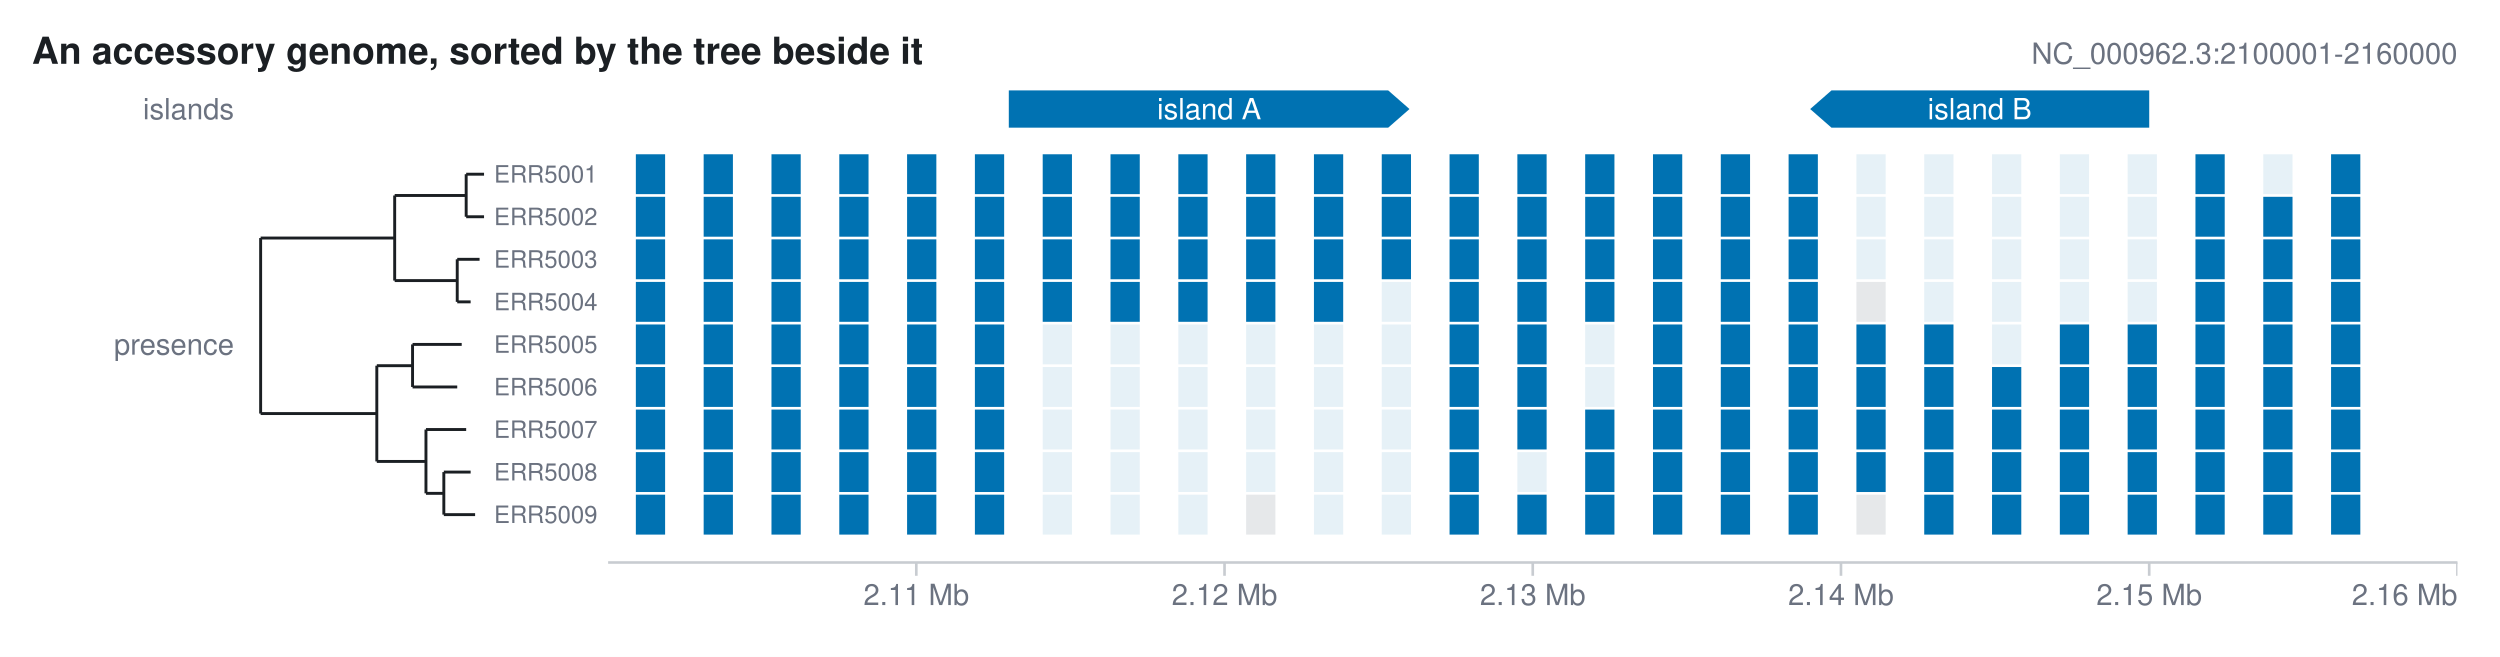
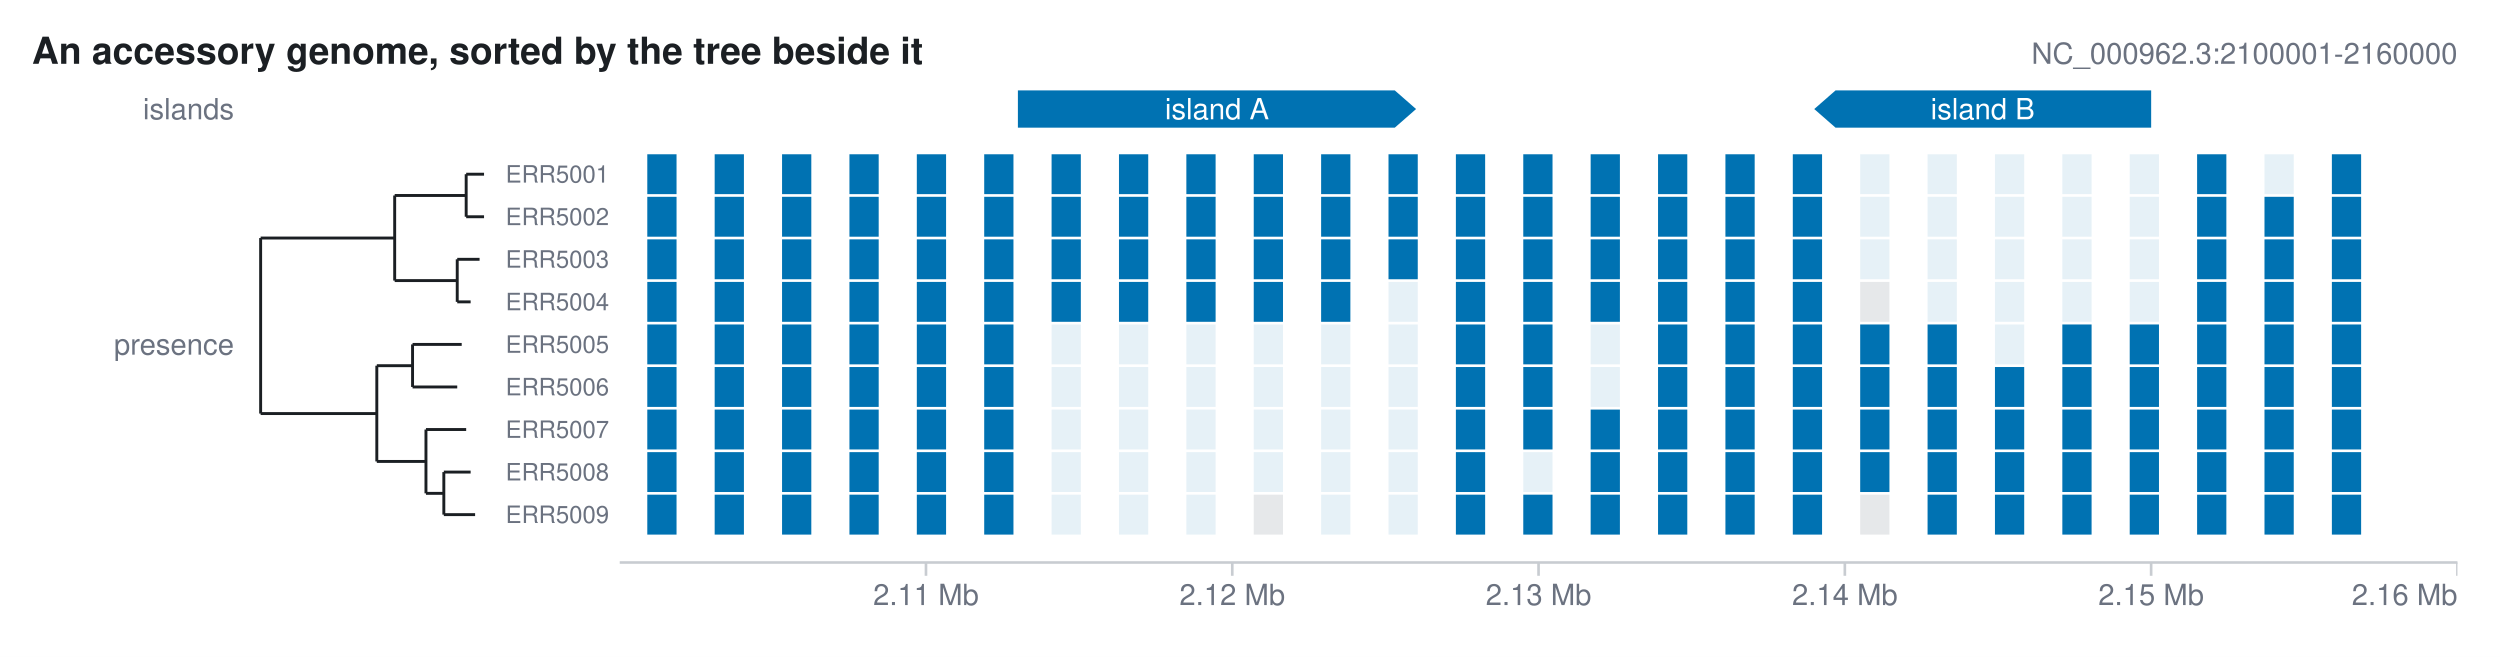
<svg xmlns="http://www.w3.org/2000/svg" width="940" height="247" viewBox="0 0 940 247" font-family="Helvetica, Arial, sans-serif">
  <defs>
    <clipPath id="karyon-clip-0">
      <rect x="96" y="34" width="828" height="14" />
    </clipPath>
    <clipPath id="karyon-clip-1">
      <rect x="96" y="58" width="828" height="143" />
    </clipPath>
    <clipPath id="karyon-clip-2">
      <rect x="96" y="211" width="828" height="26" />
    </clipPath>
  </defs>
  <rect x="0" y="0" width="940" height="247" fill="#ffffff" />
  <text x="12" y="24" fill="#1b1f23" font-size="14" text-anchor="start" font-weight="bold">An accessory genome, sorted by the tree beside it</text>
  <text x="924" y="24" fill="#6b7280" font-size="11" text-anchor="end">NC_000962.3:2100001-2160000</text>
  <text x="88" y="44.85" fill="#6b7280" font-size="11" text-anchor="end">islands</text>
  <g clip-path="url(#karyon-clip-0)">
-     <polygon points="379.309,34 521.968,34 529.968,41 521.968,48 379.309,48" fill="#0072b2" />
-     <text x="454.639" y="44.85" fill="#ffffff" font-size="11" text-anchor="middle">island A</text>
-     <polygon points="808.108,34 688.628,34 680.628,41 688.628,48 808.108,48" fill="#0072b2" />
-     <text x="744.368" y="44.85" fill="#ffffff" font-size="11" text-anchor="middle">island B</text>
+     <polygon points="382.728,34 524.442,34 532.442,41 524.442,48 382.728,48" fill="#0072b2" />
+     <text x="457.585" y="44.85" fill="#ffffff" font-size="11" text-anchor="middle">island A</text>
+     <polygon points="808.836,34 690.155,34 682.155,41 690.155,48 808.836,48" fill="#0072b2" />
+     <text x="745.496" y="44.85" fill="#ffffff" font-size="11" text-anchor="middle">island B</text>
  </g>
  <text x="88" y="133.35" fill="#6b7280" font-size="11" text-anchor="end">presence</text>
  <g clip-path="url(#karyon-clip-1)">
    <line x1="98" y1="89.5" x2="148.4" y2="89.5" stroke="#1b1f23" stroke-width="1.1" />
    <line x1="148.4" y1="73.5" x2="175.28" y2="73.5" stroke="#1b1f23" stroke-width="1.1" />
    <line x1="175.28" y1="65.5" x2="182" y2="65.5" stroke="#1b1f23" stroke-width="1.1" />
    <line x1="175.28" y1="81.5" x2="182" y2="81.5" stroke="#1b1f23" stroke-width="1.1" />
    <line x1="148.4" y1="105.5" x2="171.92" y2="105.5" stroke="#1b1f23" stroke-width="1.1" />
    <line x1="171.92" y1="97.5" x2="180.32" y2="97.5" stroke="#1b1f23" stroke-width="1.1" />
    <line x1="171.92" y1="113.5" x2="176.96" y2="113.5" stroke="#1b1f23" stroke-width="1.1" />
    <line x1="98" y1="155.5" x2="141.68" y2="155.5" stroke="#1b1f23" stroke-width="1.1" />
    <line x1="141.68" y1="137.5" x2="155.12" y2="137.5" stroke="#1b1f23" stroke-width="1.1" />
    <line x1="155.12" y1="129.5" x2="173.6" y2="129.5" stroke="#1b1f23" stroke-width="1.1" />
    <line x1="155.12" y1="145.5" x2="171.92" y2="145.5" stroke="#1b1f23" stroke-width="1.1" />
    <line x1="141.68" y1="173.5" x2="160.16" y2="173.5" stroke="#1b1f23" stroke-width="1.1" />
    <line x1="160.16" y1="161.5" x2="175.28" y2="161.5" stroke="#1b1f23" stroke-width="1.1" />
    <line x1="160.16" y1="185.5" x2="166.88" y2="185.5" stroke="#1b1f23" stroke-width="1.1" />
    <line x1="166.88" y1="177.5" x2="176.96" y2="177.5" stroke="#1b1f23" stroke-width="1.1" />
    <line x1="166.88" y1="193.5" x2="178.64" y2="193.5" stroke="#1b1f23" stroke-width="1.1" />
    <line x1="98" y1="89.5" x2="98" y2="155.5" stroke="#1b1f23" stroke-width="1.1" />
    <line x1="148.4" y1="73.5" x2="148.4" y2="105.5" stroke="#1b1f23" stroke-width="1.1" />
    <line x1="175.28" y1="65.5" x2="175.28" y2="81.5" stroke="#1b1f23" stroke-width="1.1" />
    <line x1="171.92" y1="97.5" x2="171.92" y2="113.5" stroke="#1b1f23" stroke-width="1.1" />
    <line x1="141.68" y1="137.5" x2="141.68" y2="173.5" stroke="#1b1f23" stroke-width="1.1" />
    <line x1="155.12" y1="129.5" x2="155.12" y2="145.5" stroke="#1b1f23" stroke-width="1.1" />
    <line x1="160.16" y1="161.5" x2="160.16" y2="185.5" stroke="#1b1f23" stroke-width="1.1" />
    <line x1="166.88" y1="177.5" x2="166.88" y2="193.5" stroke="#1b1f23" stroke-width="1.1" />
-     <rect x="239.08" y="58" width="11" height="15" fill="#0072b2" />
-     <rect x="264.576" y="58" width="11" height="15" fill="#0072b2" />
-     <rect x="290.073" y="58" width="11" height="15" fill="#0072b2" />
-     <rect x="315.569" y="58" width="11" height="15" fill="#0072b2" />
-     <rect x="341.065" y="58" width="11" height="15" fill="#0072b2" />
-     <rect x="366.561" y="58" width="11" height="15" fill="#0072b2" />
-     <rect x="392.057" y="58" width="11" height="15" fill="#0072b2" />
-     <rect x="417.553" y="58" width="11" height="15" fill="#0072b2" />
-     <rect x="443.05" y="58" width="11" height="15" fill="#0072b2" />
-     <rect x="468.546" y="58" width="11" height="15" fill="#0072b2" />
-     <rect x="494.042" y="58" width="11" height="15" fill="#0072b2" />
-     <rect x="519.538" y="58" width="11" height="15" fill="#0072b2" />
-     <rect x="545.034" y="58" width="11" height="15" fill="#0072b2" />
-     <rect x="570.53" y="58" width="11" height="15" fill="#0072b2" />
-     <rect x="596.027" y="58" width="11" height="15" fill="#0072b2" />
-     <rect x="621.523" y="58" width="11" height="15" fill="#0072b2" />
-     <rect x="647.019" y="58" width="11" height="15" fill="#0072b2" />
-     <rect x="672.515" y="58" width="11" height="15" fill="#0072b2" />
-     <rect x="698.011" y="58" width="11" height="15" fill="#e6f1f7" />
-     <rect x="723.507" y="58" width="11" height="15" fill="#e6f1f7" />
-     <rect x="749.004" y="58" width="11" height="15" fill="#e6f1f7" />
-     <rect x="774.5" y="58" width="11" height="15" fill="#e6f1f7" />
-     <rect x="799.996" y="58" width="11" height="15" fill="#e6f1f7" />
-     <rect x="825.492" y="58" width="11" height="15" fill="#0072b2" />
-     <rect x="850.988" y="58" width="11" height="15" fill="#e6f1f7" />
-     <rect x="876.484" y="58" width="11" height="15" fill="#0072b2" />
-     <text x="224.65" y="68.65" fill="#6b7280" font-size="9" text-anchor="end">ERR5001</text>
-     <rect x="239.08" y="74" width="11" height="15" fill="#0072b2" />
-     <rect x="264.576" y="74" width="11" height="15" fill="#0072b2" />
-     <rect x="290.073" y="74" width="11" height="15" fill="#0072b2" />
-     <rect x="315.569" y="74" width="11" height="15" fill="#0072b2" />
-     <rect x="341.065" y="74" width="11" height="15" fill="#0072b2" />
-     <rect x="366.561" y="74" width="11" height="15" fill="#0072b2" />
-     <rect x="392.057" y="74" width="11" height="15" fill="#0072b2" />
-     <rect x="417.553" y="74" width="11" height="15" fill="#0072b2" />
-     <rect x="443.05" y="74" width="11" height="15" fill="#0072b2" />
-     <rect x="468.546" y="74" width="11" height="15" fill="#0072b2" />
-     <rect x="494.042" y="74" width="11" height="15" fill="#0072b2" />
-     <rect x="519.538" y="74" width="11" height="15" fill="#0072b2" />
-     <rect x="545.034" y="74" width="11" height="15" fill="#0072b2" />
-     <rect x="570.53" y="74" width="11" height="15" fill="#0072b2" />
-     <rect x="596.027" y="74" width="11" height="15" fill="#0072b2" />
-     <rect x="621.523" y="74" width="11" height="15" fill="#0072b2" />
-     <rect x="647.019" y="74" width="11" height="15" fill="#0072b2" />
-     <rect x="672.515" y="74" width="11" height="15" fill="#0072b2" />
-     <rect x="698.011" y="74" width="11" height="15" fill="#e6f1f7" />
-     <rect x="723.507" y="74" width="11" height="15" fill="#e6f1f7" />
-     <rect x="749.004" y="74" width="11" height="15" fill="#e6f1f7" />
-     <rect x="774.5" y="74" width="11" height="15" fill="#e6f1f7" />
-     <rect x="799.996" y="74" width="11" height="15" fill="#e6f1f7" />
-     <rect x="825.492" y="74" width="11" height="15" fill="#0072b2" />
-     <rect x="850.988" y="74" width="11" height="15" fill="#0072b2" />
-     <rect x="876.484" y="74" width="11" height="15" fill="#0072b2" />
-     <text x="224.65" y="84.65" fill="#6b7280" font-size="9" text-anchor="end">ERR5002</text>
-     <rect x="239.08" y="90" width="11" height="15" fill="#0072b2" />
-     <rect x="264.576" y="90" width="11" height="15" fill="#0072b2" />
-     <rect x="290.073" y="90" width="11" height="15" fill="#0072b2" />
-     <rect x="315.569" y="90" width="11" height="15" fill="#0072b2" />
-     <rect x="341.065" y="90" width="11" height="15" fill="#0072b2" />
-     <rect x="366.561" y="90" width="11" height="15" fill="#0072b2" />
-     <rect x="392.057" y="90" width="11" height="15" fill="#0072b2" />
-     <rect x="417.553" y="90" width="11" height="15" fill="#0072b2" />
-     <rect x="443.05" y="90" width="11" height="15" fill="#0072b2" />
-     <rect x="468.546" y="90" width="11" height="15" fill="#0072b2" />
-     <rect x="494.042" y="90" width="11" height="15" fill="#0072b2" />
-     <rect x="519.538" y="90" width="11" height="15" fill="#0072b2" />
-     <rect x="545.034" y="90" width="11" height="15" fill="#0072b2" />
-     <rect x="570.53" y="90" width="11" height="15" fill="#0072b2" />
-     <rect x="596.027" y="90" width="11" height="15" fill="#0072b2" />
-     <rect x="621.523" y="90" width="11" height="15" fill="#0072b2" />
-     <rect x="647.019" y="90" width="11" height="15" fill="#0072b2" />
-     <rect x="672.515" y="90" width="11" height="15" fill="#0072b2" />
-     <rect x="698.011" y="90" width="11" height="15" fill="#e6f1f7" />
-     <rect x="723.507" y="90" width="11" height="15" fill="#e6f1f7" />
-     <rect x="749.004" y="90" width="11" height="15" fill="#e6f1f7" />
-     <rect x="774.5" y="90" width="11" height="15" fill="#e6f1f7" />
-     <rect x="799.996" y="90" width="11" height="15" fill="#e6f1f7" />
-     <rect x="825.492" y="90" width="11" height="15" fill="#0072b2" />
-     <rect x="850.988" y="90" width="11" height="15" fill="#0072b2" />
-     <rect x="876.484" y="90" width="11" height="15" fill="#0072b2" />
-     <text x="224.65" y="100.65" fill="#6b7280" font-size="9" text-anchor="end">ERR5003</text>
-     <rect x="239.08" y="106" width="11" height="15" fill="#0072b2" />
-     <rect x="264.576" y="106" width="11" height="15" fill="#0072b2" />
-     <rect x="290.073" y="106" width="11" height="15" fill="#0072b2" />
-     <rect x="315.569" y="106" width="11" height="15" fill="#0072b2" />
-     <rect x="341.065" y="106" width="11" height="15" fill="#0072b2" />
-     <rect x="366.561" y="106" width="11" height="15" fill="#0072b2" />
-     <rect x="392.057" y="106" width="11" height="15" fill="#0072b2" />
-     <rect x="417.553" y="106" width="11" height="15" fill="#0072b2" />
-     <rect x="443.05" y="106" width="11" height="15" fill="#0072b2" />
-     <rect x="468.546" y="106" width="11" height="15" fill="#0072b2" />
-     <rect x="494.042" y="106" width="11" height="15" fill="#0072b2" />
-     <rect x="519.538" y="106" width="11" height="15" fill="#e6f1f7" />
-     <rect x="545.034" y="106" width="11" height="15" fill="#0072b2" />
-     <rect x="570.53" y="106" width="11" height="15" fill="#0072b2" />
-     <rect x="596.027" y="106" width="11" height="15" fill="#0072b2" />
-     <rect x="621.523" y="106" width="11" height="15" fill="#0072b2" />
-     <rect x="647.019" y="106" width="11" height="15" fill="#0072b2" />
-     <rect x="672.515" y="106" width="11" height="15" fill="#0072b2" />
-     <rect x="698.011" y="106" width="11" height="15" fill="#e6e8ea" />
-     <rect x="723.507" y="106" width="11" height="15" fill="#e6f1f7" />
-     <rect x="749.004" y="106" width="11" height="15" fill="#e6f1f7" />
-     <rect x="774.5" y="106" width="11" height="15" fill="#e6f1f7" />
-     <rect x="799.996" y="106" width="11" height="15" fill="#e6f1f7" />
-     <rect x="825.492" y="106" width="11" height="15" fill="#0072b2" />
-     <rect x="850.988" y="106" width="11" height="15" fill="#0072b2" />
-     <rect x="876.484" y="106" width="11" height="15" fill="#0072b2" />
-     <text x="224.65" y="116.65" fill="#6b7280" font-size="9" text-anchor="end">ERR5004</text>
-     <rect x="239.08" y="122" width="11" height="15" fill="#0072b2" />
-     <rect x="264.576" y="122" width="11" height="15" fill="#0072b2" />
-     <rect x="290.073" y="122" width="11" height="15" fill="#0072b2" />
-     <rect x="315.569" y="122" width="11" height="15" fill="#0072b2" />
-     <rect x="341.065" y="122" width="11" height="15" fill="#0072b2" />
-     <rect x="366.561" y="122" width="11" height="15" fill="#0072b2" />
-     <rect x="392.057" y="122" width="11" height="15" fill="#e6f1f7" />
-     <rect x="417.553" y="122" width="11" height="15" fill="#e6f1f7" />
-     <rect x="443.05" y="122" width="11" height="15" fill="#e6f1f7" />
-     <rect x="468.546" y="122" width="11" height="15" fill="#e6f1f7" />
-     <rect x="494.042" y="122" width="11" height="15" fill="#e6f1f7" />
-     <rect x="519.538" y="122" width="11" height="15" fill="#e6f1f7" />
-     <rect x="545.034" y="122" width="11" height="15" fill="#0072b2" />
-     <rect x="570.53" y="122" width="11" height="15" fill="#0072b2" />
-     <rect x="596.027" y="122" width="11" height="15" fill="#e6f1f7" />
-     <rect x="621.523" y="122" width="11" height="15" fill="#0072b2" />
-     <rect x="647.019" y="122" width="11" height="15" fill="#0072b2" />
-     <rect x="672.515" y="122" width="11" height="15" fill="#0072b2" />
-     <rect x="698.011" y="122" width="11" height="15" fill="#0072b2" />
-     <rect x="723.507" y="122" width="11" height="15" fill="#0072b2" />
-     <rect x="749.004" y="122" width="11" height="15" fill="#e6f1f7" />
-     <rect x="774.5" y="122" width="11" height="15" fill="#0072b2" />
-     <rect x="799.996" y="122" width="11" height="15" fill="#0072b2" />
-     <rect x="825.492" y="122" width="11" height="15" fill="#0072b2" />
-     <rect x="850.988" y="122" width="11" height="15" fill="#0072b2" />
-     <rect x="876.484" y="122" width="11" height="15" fill="#0072b2" />
-     <text x="224.65" y="132.65" fill="#6b7280" font-size="9" text-anchor="end">ERR5005</text>
-     <rect x="239.08" y="138" width="11" height="15" fill="#0072b2" />
-     <rect x="264.576" y="138" width="11" height="15" fill="#0072b2" />
-     <rect x="290.073" y="138" width="11" height="15" fill="#0072b2" />
-     <rect x="315.569" y="138" width="11" height="15" fill="#0072b2" />
-     <rect x="341.065" y="138" width="11" height="15" fill="#0072b2" />
-     <rect x="366.561" y="138" width="11" height="15" fill="#0072b2" />
-     <rect x="392.057" y="138" width="11" height="15" fill="#e6f1f7" />
-     <rect x="417.553" y="138" width="11" height="15" fill="#e6f1f7" />
-     <rect x="443.05" y="138" width="11" height="15" fill="#e6f1f7" />
-     <rect x="468.546" y="138" width="11" height="15" fill="#e6f1f7" />
-     <rect x="494.042" y="138" width="11" height="15" fill="#e6f1f7" />
-     <rect x="519.538" y="138" width="11" height="15" fill="#e6f1f7" />
-     <rect x="545.034" y="138" width="11" height="15" fill="#0072b2" />
-     <rect x="570.53" y="138" width="11" height="15" fill="#0072b2" />
-     <rect x="596.027" y="138" width="11" height="15" fill="#e6f1f7" />
-     <rect x="621.523" y="138" width="11" height="15" fill="#0072b2" />
-     <rect x="647.019" y="138" width="11" height="15" fill="#0072b2" />
-     <rect x="672.515" y="138" width="11" height="15" fill="#0072b2" />
-     <rect x="698.011" y="138" width="11" height="15" fill="#0072b2" />
-     <rect x="723.507" y="138" width="11" height="15" fill="#0072b2" />
-     <rect x="749.004" y="138" width="11" height="15" fill="#0072b2" />
-     <rect x="774.5" y="138" width="11" height="15" fill="#0072b2" />
-     <rect x="799.996" y="138" width="11" height="15" fill="#0072b2" />
-     <rect x="825.492" y="138" width="11" height="15" fill="#0072b2" />
-     <rect x="850.988" y="138" width="11" height="15" fill="#0072b2" />
-     <rect x="876.484" y="138" width="11" height="15" fill="#0072b2" />
-     <text x="224.65" y="148.65" fill="#6b7280" font-size="9" text-anchor="end">ERR5006</text>
-     <rect x="239.08" y="154" width="11" height="15" fill="#0072b2" />
-     <rect x="264.576" y="154" width="11" height="15" fill="#0072b2" />
-     <rect x="290.073" y="154" width="11" height="15" fill="#0072b2" />
-     <rect x="315.569" y="154" width="11" height="15" fill="#0072b2" />
-     <rect x="341.065" y="154" width="11" height="15" fill="#0072b2" />
-     <rect x="366.561" y="154" width="11" height="15" fill="#0072b2" />
-     <rect x="392.057" y="154" width="11" height="15" fill="#e6f1f7" />
-     <rect x="417.553" y="154" width="11" height="15" fill="#e6f1f7" />
-     <rect x="443.05" y="154" width="11" height="15" fill="#e6f1f7" />
-     <rect x="468.546" y="154" width="11" height="15" fill="#e6f1f7" />
-     <rect x="494.042" y="154" width="11" height="15" fill="#e6f1f7" />
-     <rect x="519.538" y="154" width="11" height="15" fill="#e6f1f7" />
-     <rect x="545.034" y="154" width="11" height="15" fill="#0072b2" />
-     <rect x="570.53" y="154" width="11" height="15" fill="#0072b2" />
-     <rect x="596.027" y="154" width="11" height="15" fill="#0072b2" />
-     <rect x="621.523" y="154" width="11" height="15" fill="#0072b2" />
-     <rect x="647.019" y="154" width="11" height="15" fill="#0072b2" />
-     <rect x="672.515" y="154" width="11" height="15" fill="#0072b2" />
-     <rect x="698.011" y="154" width="11" height="15" fill="#0072b2" />
-     <rect x="723.507" y="154" width="11" height="15" fill="#0072b2" />
-     <rect x="749.004" y="154" width="11" height="15" fill="#0072b2" />
-     <rect x="774.5" y="154" width="11" height="15" fill="#0072b2" />
-     <rect x="799.996" y="154" width="11" height="15" fill="#0072b2" />
-     <rect x="825.492" y="154" width="11" height="15" fill="#0072b2" />
-     <rect x="850.988" y="154" width="11" height="15" fill="#0072b2" />
-     <rect x="876.484" y="154" width="11" height="15" fill="#0072b2" />
-     <text x="224.65" y="164.65" fill="#6b7280" font-size="9" text-anchor="end">ERR5007</text>
-     <rect x="239.08" y="170" width="11" height="15" fill="#0072b2" />
-     <rect x="264.576" y="170" width="11" height="15" fill="#0072b2" />
-     <rect x="290.073" y="170" width="11" height="15" fill="#0072b2" />
-     <rect x="315.569" y="170" width="11" height="15" fill="#0072b2" />
-     <rect x="341.065" y="170" width="11" height="15" fill="#0072b2" />
-     <rect x="366.561" y="170" width="11" height="15" fill="#0072b2" />
-     <rect x="392.057" y="170" width="11" height="15" fill="#e6f1f7" />
-     <rect x="417.553" y="170" width="11" height="15" fill="#e6f1f7" />
-     <rect x="443.05" y="170" width="11" height="15" fill="#e6f1f7" />
-     <rect x="468.546" y="170" width="11" height="15" fill="#e6f1f7" />
-     <rect x="494.042" y="170" width="11" height="15" fill="#e6f1f7" />
-     <rect x="519.538" y="170" width="11" height="15" fill="#e6f1f7" />
-     <rect x="545.034" y="170" width="11" height="15" fill="#0072b2" />
-     <rect x="570.53" y="170" width="11" height="15" fill="#e6f1f7" />
-     <rect x="596.027" y="170" width="11" height="15" fill="#0072b2" />
-     <rect x="621.523" y="170" width="11" height="15" fill="#0072b2" />
-     <rect x="647.019" y="170" width="11" height="15" fill="#0072b2" />
-     <rect x="672.515" y="170" width="11" height="15" fill="#0072b2" />
-     <rect x="698.011" y="170" width="11" height="15" fill="#0072b2" />
-     <rect x="723.507" y="170" width="11" height="15" fill="#0072b2" />
-     <rect x="749.004" y="170" width="11" height="15" fill="#0072b2" />
-     <rect x="774.5" y="170" width="11" height="15" fill="#0072b2" />
-     <rect x="799.996" y="170" width="11" height="15" fill="#0072b2" />
-     <rect x="825.492" y="170" width="11" height="15" fill="#0072b2" />
-     <rect x="850.988" y="170" width="11" height="15" fill="#0072b2" />
-     <rect x="876.484" y="170" width="11" height="15" fill="#0072b2" />
-     <text x="224.65" y="180.65" fill="#6b7280" font-size="9" text-anchor="end">ERR5008</text>
-     <rect x="239.08" y="186" width="11" height="15" fill="#0072b2" />
-     <rect x="264.576" y="186" width="11" height="15" fill="#0072b2" />
-     <rect x="290.073" y="186" width="11" height="15" fill="#0072b2" />
-     <rect x="315.569" y="186" width="11" height="15" fill="#0072b2" />
-     <rect x="341.065" y="186" width="11" height="15" fill="#0072b2" />
-     <rect x="366.561" y="186" width="11" height="15" fill="#0072b2" />
-     <rect x="392.057" y="186" width="11" height="15" fill="#e6f1f7" />
-     <rect x="417.553" y="186" width="11" height="15" fill="#e6f1f7" />
-     <rect x="443.05" y="186" width="11" height="15" fill="#e6f1f7" />
-     <rect x="468.546" y="186" width="11" height="15" fill="#e6e8ea" />
-     <rect x="494.042" y="186" width="11" height="15" fill="#e6f1f7" />
-     <rect x="519.538" y="186" width="11" height="15" fill="#e6f1f7" />
-     <rect x="545.034" y="186" width="11" height="15" fill="#0072b2" />
-     <rect x="570.53" y="186" width="11" height="15" fill="#0072b2" />
-     <rect x="596.027" y="186" width="11" height="15" fill="#0072b2" />
-     <rect x="621.523" y="186" width="11" height="15" fill="#0072b2" />
-     <rect x="647.019" y="186" width="11" height="15" fill="#0072b2" />
-     <rect x="672.515" y="186" width="11" height="15" fill="#0072b2" />
-     <rect x="698.011" y="186" width="11" height="15" fill="#e6e8ea" />
-     <rect x="723.507" y="186" width="11" height="15" fill="#0072b2" />
-     <rect x="749.004" y="186" width="11" height="15" fill="#0072b2" />
-     <rect x="774.5" y="186" width="11" height="15" fill="#0072b2" />
-     <rect x="799.996" y="186" width="11" height="15" fill="#0072b2" />
-     <rect x="825.492" y="186" width="11" height="15" fill="#0072b2" />
-     <rect x="850.988" y="186" width="11" height="15" fill="#0072b2" />
-     <rect x="876.484" y="186" width="11" height="15" fill="#0072b2" />
-     <text x="224.65" y="196.65" fill="#6b7280" font-size="9" text-anchor="end">ERR5009</text>
+     <rect x="243.38" y="58" width="11" height="15" fill="#0072b2" />
+     <rect x="268.716" y="58" width="11" height="15" fill="#0072b2" />
+     <rect x="294.052" y="58" width="11" height="15" fill="#0072b2" />
+     <rect x="319.388" y="58" width="11" height="15" fill="#0072b2" />
+     <rect x="344.724" y="58" width="11" height="15" fill="#0072b2" />
+     <rect x="370.06" y="58" width="11" height="15" fill="#0072b2" />
+     <rect x="395.396" y="58" width="11" height="15" fill="#0072b2" />
+     <rect x="420.733" y="58" width="11" height="15" fill="#0072b2" />
+     <rect x="446.069" y="58" width="11" height="15" fill="#0072b2" />
+     <rect x="471.405" y="58" width="11" height="15" fill="#0072b2" />
+     <rect x="496.741" y="58" width="11" height="15" fill="#0072b2" />
+     <rect x="522.077" y="58" width="11" height="15" fill="#0072b2" />
+     <rect x="547.413" y="58" width="11" height="15" fill="#0072b2" />
+     <rect x="572.749" y="58" width="11" height="15" fill="#0072b2" />
+     <rect x="598.085" y="58" width="11" height="15" fill="#0072b2" />
+     <rect x="623.422" y="58" width="11" height="15" fill="#0072b2" />
+     <rect x="648.758" y="58" width="11" height="15" fill="#0072b2" />
+     <rect x="674.094" y="58" width="11" height="15" fill="#0072b2" />
+     <rect x="699.43" y="58" width="11" height="15" fill="#e6f1f7" />
+     <rect x="724.766" y="58" width="11" height="15" fill="#e6f1f7" />
+     <rect x="750.102" y="58" width="11" height="15" fill="#e6f1f7" />
+     <rect x="775.438" y="58" width="11" height="15" fill="#e6f1f7" />
+     <rect x="800.774" y="58" width="11" height="15" fill="#e6f1f7" />
+     <rect x="826.11" y="58" width="11" height="15" fill="#0072b2" />
+     <rect x="851.447" y="58" width="11" height="15" fill="#e6f1f7" />
+     <rect x="876.783" y="58" width="11" height="15" fill="#0072b2" />
+     <text x="229.015" y="68.65" fill="#6b7280" font-size="9" text-anchor="end">ERR5001</text>
+     <rect x="243.38" y="74" width="11" height="15" fill="#0072b2" />
+     <rect x="268.716" y="74" width="11" height="15" fill="#0072b2" />
+     <rect x="294.052" y="74" width="11" height="15" fill="#0072b2" />
+     <rect x="319.388" y="74" width="11" height="15" fill="#0072b2" />
+     <rect x="344.724" y="74" width="11" height="15" fill="#0072b2" />
+     <rect x="370.06" y="74" width="11" height="15" fill="#0072b2" />
+     <rect x="395.396" y="74" width="11" height="15" fill="#0072b2" />
+     <rect x="420.733" y="74" width="11" height="15" fill="#0072b2" />
+     <rect x="446.069" y="74" width="11" height="15" fill="#0072b2" />
+     <rect x="471.405" y="74" width="11" height="15" fill="#0072b2" />
+     <rect x="496.741" y="74" width="11" height="15" fill="#0072b2" />
+     <rect x="522.077" y="74" width="11" height="15" fill="#0072b2" />
+     <rect x="547.413" y="74" width="11" height="15" fill="#0072b2" />
+     <rect x="572.749" y="74" width="11" height="15" fill="#0072b2" />
+     <rect x="598.085" y="74" width="11" height="15" fill="#0072b2" />
+     <rect x="623.422" y="74" width="11" height="15" fill="#0072b2" />
+     <rect x="648.758" y="74" width="11" height="15" fill="#0072b2" />
+     <rect x="674.094" y="74" width="11" height="15" fill="#0072b2" />
+     <rect x="699.43" y="74" width="11" height="15" fill="#e6f1f7" />
+     <rect x="724.766" y="74" width="11" height="15" fill="#e6f1f7" />
+     <rect x="750.102" y="74" width="11" height="15" fill="#e6f1f7" />
+     <rect x="775.438" y="74" width="11" height="15" fill="#e6f1f7" />
+     <rect x="800.774" y="74" width="11" height="15" fill="#e6f1f7" />
+     <rect x="826.11" y="74" width="11" height="15" fill="#0072b2" />
+     <rect x="851.447" y="74" width="11" height="15" fill="#0072b2" />
+     <rect x="876.783" y="74" width="11" height="15" fill="#0072b2" />
+     <text x="229.015" y="84.65" fill="#6b7280" font-size="9" text-anchor="end">ERR5002</text>
+     <rect x="243.38" y="90" width="11" height="15" fill="#0072b2" />
+     <rect x="268.716" y="90" width="11" height="15" fill="#0072b2" />
+     <rect x="294.052" y="90" width="11" height="15" fill="#0072b2" />
+     <rect x="319.388" y="90" width="11" height="15" fill="#0072b2" />
+     <rect x="344.724" y="90" width="11" height="15" fill="#0072b2" />
+     <rect x="370.06" y="90" width="11" height="15" fill="#0072b2" />
+     <rect x="395.396" y="90" width="11" height="15" fill="#0072b2" />
+     <rect x="420.733" y="90" width="11" height="15" fill="#0072b2" />
+     <rect x="446.069" y="90" width="11" height="15" fill="#0072b2" />
+     <rect x="471.405" y="90" width="11" height="15" fill="#0072b2" />
+     <rect x="496.741" y="90" width="11" height="15" fill="#0072b2" />
+     <rect x="522.077" y="90" width="11" height="15" fill="#0072b2" />
+     <rect x="547.413" y="90" width="11" height="15" fill="#0072b2" />
+     <rect x="572.749" y="90" width="11" height="15" fill="#0072b2" />
+     <rect x="598.085" y="90" width="11" height="15" fill="#0072b2" />
+     <rect x="623.422" y="90" width="11" height="15" fill="#0072b2" />
+     <rect x="648.758" y="90" width="11" height="15" fill="#0072b2" />
+     <rect x="674.094" y="90" width="11" height="15" fill="#0072b2" />
+     <rect x="699.43" y="90" width="11" height="15" fill="#e6f1f7" />
+     <rect x="724.766" y="90" width="11" height="15" fill="#e6f1f7" />
+     <rect x="750.102" y="90" width="11" height="15" fill="#e6f1f7" />
+     <rect x="775.438" y="90" width="11" height="15" fill="#e6f1f7" />
+     <rect x="800.774" y="90" width="11" height="15" fill="#e6f1f7" />
+     <rect x="826.11" y="90" width="11" height="15" fill="#0072b2" />
+     <rect x="851.447" y="90" width="11" height="15" fill="#0072b2" />
+     <rect x="876.783" y="90" width="11" height="15" fill="#0072b2" />
+     <text x="229.015" y="100.65" fill="#6b7280" font-size="9" text-anchor="end">ERR5003</text>
+     <rect x="243.38" y="106" width="11" height="15" fill="#0072b2" />
+     <rect x="268.716" y="106" width="11" height="15" fill="#0072b2" />
+     <rect x="294.052" y="106" width="11" height="15" fill="#0072b2" />
+     <rect x="319.388" y="106" width="11" height="15" fill="#0072b2" />
+     <rect x="344.724" y="106" width="11" height="15" fill="#0072b2" />
+     <rect x="370.06" y="106" width="11" height="15" fill="#0072b2" />
+     <rect x="395.396" y="106" width="11" height="15" fill="#0072b2" />
+     <rect x="420.733" y="106" width="11" height="15" fill="#0072b2" />
+     <rect x="446.069" y="106" width="11" height="15" fill="#0072b2" />
+     <rect x="471.405" y="106" width="11" height="15" fill="#0072b2" />
+     <rect x="496.741" y="106" width="11" height="15" fill="#0072b2" />
+     <rect x="522.077" y="106" width="11" height="15" fill="#e6f1f7" />
+     <rect x="547.413" y="106" width="11" height="15" fill="#0072b2" />
+     <rect x="572.749" y="106" width="11" height="15" fill="#0072b2" />
+     <rect x="598.085" y="106" width="11" height="15" fill="#0072b2" />
+     <rect x="623.422" y="106" width="11" height="15" fill="#0072b2" />
+     <rect x="648.758" y="106" width="11" height="15" fill="#0072b2" />
+     <rect x="674.094" y="106" width="11" height="15" fill="#0072b2" />
+     <rect x="699.43" y="106" width="11" height="15" fill="#e6e8ea" />
+     <rect x="724.766" y="106" width="11" height="15" fill="#e6f1f7" />
+     <rect x="750.102" y="106" width="11" height="15" fill="#e6f1f7" />
+     <rect x="775.438" y="106" width="11" height="15" fill="#e6f1f7" />
+     <rect x="800.774" y="106" width="11" height="15" fill="#e6f1f7" />
+     <rect x="826.11" y="106" width="11" height="15" fill="#0072b2" />
+     <rect x="851.447" y="106" width="11" height="15" fill="#0072b2" />
+     <rect x="876.783" y="106" width="11" height="15" fill="#0072b2" />
+     <text x="229.015" y="116.65" fill="#6b7280" font-size="9" text-anchor="end">ERR5004</text>
+     <rect x="243.38" y="122" width="11" height="15" fill="#0072b2" />
+     <rect x="268.716" y="122" width="11" height="15" fill="#0072b2" />
+     <rect x="294.052" y="122" width="11" height="15" fill="#0072b2" />
+     <rect x="319.388" y="122" width="11" height="15" fill="#0072b2" />
+     <rect x="344.724" y="122" width="11" height="15" fill="#0072b2" />
+     <rect x="370.06" y="122" width="11" height="15" fill="#0072b2" />
+     <rect x="395.396" y="122" width="11" height="15" fill="#e6f1f7" />
+     <rect x="420.733" y="122" width="11" height="15" fill="#e6f1f7" />
+     <rect x="446.069" y="122" width="11" height="15" fill="#e6f1f7" />
+     <rect x="471.405" y="122" width="11" height="15" fill="#e6f1f7" />
+     <rect x="496.741" y="122" width="11" height="15" fill="#e6f1f7" />
+     <rect x="522.077" y="122" width="11" height="15" fill="#e6f1f7" />
+     <rect x="547.413" y="122" width="11" height="15" fill="#0072b2" />
+     <rect x="572.749" y="122" width="11" height="15" fill="#0072b2" />
+     <rect x="598.085" y="122" width="11" height="15" fill="#e6f1f7" />
+     <rect x="623.422" y="122" width="11" height="15" fill="#0072b2" />
+     <rect x="648.758" y="122" width="11" height="15" fill="#0072b2" />
+     <rect x="674.094" y="122" width="11" height="15" fill="#0072b2" />
+     <rect x="699.43" y="122" width="11" height="15" fill="#0072b2" />
+     <rect x="724.766" y="122" width="11" height="15" fill="#0072b2" />
+     <rect x="750.102" y="122" width="11" height="15" fill="#e6f1f7" />
+     <rect x="775.438" y="122" width="11" height="15" fill="#0072b2" />
+     <rect x="800.774" y="122" width="11" height="15" fill="#0072b2" />
+     <rect x="826.11" y="122" width="11" height="15" fill="#0072b2" />
+     <rect x="851.447" y="122" width="11" height="15" fill="#0072b2" />
+     <rect x="876.783" y="122" width="11" height="15" fill="#0072b2" />
+     <text x="229.015" y="132.65" fill="#6b7280" font-size="9" text-anchor="end">ERR5005</text>
+     <rect x="243.38" y="138" width="11" height="15" fill="#0072b2" />
+     <rect x="268.716" y="138" width="11" height="15" fill="#0072b2" />
+     <rect x="294.052" y="138" width="11" height="15" fill="#0072b2" />
+     <rect x="319.388" y="138" width="11" height="15" fill="#0072b2" />
+     <rect x="344.724" y="138" width="11" height="15" fill="#0072b2" />
+     <rect x="370.06" y="138" width="11" height="15" fill="#0072b2" />
+     <rect x="395.396" y="138" width="11" height="15" fill="#e6f1f7" />
+     <rect x="420.733" y="138" width="11" height="15" fill="#e6f1f7" />
+     <rect x="446.069" y="138" width="11" height="15" fill="#e6f1f7" />
+     <rect x="471.405" y="138" width="11" height="15" fill="#e6f1f7" />
+     <rect x="496.741" y="138" width="11" height="15" fill="#e6f1f7" />
+     <rect x="522.077" y="138" width="11" height="15" fill="#e6f1f7" />
+     <rect x="547.413" y="138" width="11" height="15" fill="#0072b2" />
+     <rect x="572.749" y="138" width="11" height="15" fill="#0072b2" />
+     <rect x="598.085" y="138" width="11" height="15" fill="#e6f1f7" />
+     <rect x="623.422" y="138" width="11" height="15" fill="#0072b2" />
+     <rect x="648.758" y="138" width="11" height="15" fill="#0072b2" />
+     <rect x="674.094" y="138" width="11" height="15" fill="#0072b2" />
+     <rect x="699.43" y="138" width="11" height="15" fill="#0072b2" />
+     <rect x="724.766" y="138" width="11" height="15" fill="#0072b2" />
+     <rect x="750.102" y="138" width="11" height="15" fill="#0072b2" />
+     <rect x="775.438" y="138" width="11" height="15" fill="#0072b2" />
+     <rect x="800.774" y="138" width="11" height="15" fill="#0072b2" />
+     <rect x="826.11" y="138" width="11" height="15" fill="#0072b2" />
+     <rect x="851.447" y="138" width="11" height="15" fill="#0072b2" />
+     <rect x="876.783" y="138" width="11" height="15" fill="#0072b2" />
+     <text x="229.015" y="148.65" fill="#6b7280" font-size="9" text-anchor="end">ERR5006</text>
+     <rect x="243.38" y="154" width="11" height="15" fill="#0072b2" />
+     <rect x="268.716" y="154" width="11" height="15" fill="#0072b2" />
+     <rect x="294.052" y="154" width="11" height="15" fill="#0072b2" />
+     <rect x="319.388" y="154" width="11" height="15" fill="#0072b2" />
+     <rect x="344.724" y="154" width="11" height="15" fill="#0072b2" />
+     <rect x="370.06" y="154" width="11" height="15" fill="#0072b2" />
+     <rect x="395.396" y="154" width="11" height="15" fill="#e6f1f7" />
+     <rect x="420.733" y="154" width="11" height="15" fill="#e6f1f7" />
+     <rect x="446.069" y="154" width="11" height="15" fill="#e6f1f7" />
+     <rect x="471.405" y="154" width="11" height="15" fill="#e6f1f7" />
+     <rect x="496.741" y="154" width="11" height="15" fill="#e6f1f7" />
+     <rect x="522.077" y="154" width="11" height="15" fill="#e6f1f7" />
+     <rect x="547.413" y="154" width="11" height="15" fill="#0072b2" />
+     <rect x="572.749" y="154" width="11" height="15" fill="#0072b2" />
+     <rect x="598.085" y="154" width="11" height="15" fill="#0072b2" />
+     <rect x="623.422" y="154" width="11" height="15" fill="#0072b2" />
+     <rect x="648.758" y="154" width="11" height="15" fill="#0072b2" />
+     <rect x="674.094" y="154" width="11" height="15" fill="#0072b2" />
+     <rect x="699.43" y="154" width="11" height="15" fill="#0072b2" />
+     <rect x="724.766" y="154" width="11" height="15" fill="#0072b2" />
+     <rect x="750.102" y="154" width="11" height="15" fill="#0072b2" />
+     <rect x="775.438" y="154" width="11" height="15" fill="#0072b2" />
+     <rect x="800.774" y="154" width="11" height="15" fill="#0072b2" />
+     <rect x="826.11" y="154" width="11" height="15" fill="#0072b2" />
+     <rect x="851.447" y="154" width="11" height="15" fill="#0072b2" />
+     <rect x="876.783" y="154" width="11" height="15" fill="#0072b2" />
+     <text x="229.015" y="164.65" fill="#6b7280" font-size="9" text-anchor="end">ERR5007</text>
+     <rect x="243.38" y="170" width="11" height="15" fill="#0072b2" />
+     <rect x="268.716" y="170" width="11" height="15" fill="#0072b2" />
+     <rect x="294.052" y="170" width="11" height="15" fill="#0072b2" />
+     <rect x="319.388" y="170" width="11" height="15" fill="#0072b2" />
+     <rect x="344.724" y="170" width="11" height="15" fill="#0072b2" />
+     <rect x="370.06" y="170" width="11" height="15" fill="#0072b2" />
+     <rect x="395.396" y="170" width="11" height="15" fill="#e6f1f7" />
+     <rect x="420.733" y="170" width="11" height="15" fill="#e6f1f7" />
+     <rect x="446.069" y="170" width="11" height="15" fill="#e6f1f7" />
+     <rect x="471.405" y="170" width="11" height="15" fill="#e6f1f7" />
+     <rect x="496.741" y="170" width="11" height="15" fill="#e6f1f7" />
+     <rect x="522.077" y="170" width="11" height="15" fill="#e6f1f7" />
+     <rect x="547.413" y="170" width="11" height="15" fill="#0072b2" />
+     <rect x="572.749" y="170" width="11" height="15" fill="#e6f1f7" />
+     <rect x="598.085" y="170" width="11" height="15" fill="#0072b2" />
+     <rect x="623.422" y="170" width="11" height="15" fill="#0072b2" />
+     <rect x="648.758" y="170" width="11" height="15" fill="#0072b2" />
+     <rect x="674.094" y="170" width="11" height="15" fill="#0072b2" />
+     <rect x="699.43" y="170" width="11" height="15" fill="#0072b2" />
+     <rect x="724.766" y="170" width="11" height="15" fill="#0072b2" />
+     <rect x="750.102" y="170" width="11" height="15" fill="#0072b2" />
+     <rect x="775.438" y="170" width="11" height="15" fill="#0072b2" />
+     <rect x="800.774" y="170" width="11" height="15" fill="#0072b2" />
+     <rect x="826.11" y="170" width="11" height="15" fill="#0072b2" />
+     <rect x="851.447" y="170" width="11" height="15" fill="#0072b2" />
+     <rect x="876.783" y="170" width="11" height="15" fill="#0072b2" />
+     <text x="229.015" y="180.65" fill="#6b7280" font-size="9" text-anchor="end">ERR5008</text>
+     <rect x="243.38" y="186" width="11" height="15" fill="#0072b2" />
+     <rect x="268.716" y="186" width="11" height="15" fill="#0072b2" />
+     <rect x="294.052" y="186" width="11" height="15" fill="#0072b2" />
+     <rect x="319.388" y="186" width="11" height="15" fill="#0072b2" />
+     <rect x="344.724" y="186" width="11" height="15" fill="#0072b2" />
+     <rect x="370.06" y="186" width="11" height="15" fill="#0072b2" />
+     <rect x="395.396" y="186" width="11" height="15" fill="#e6f1f7" />
+     <rect x="420.733" y="186" width="11" height="15" fill="#e6f1f7" />
+     <rect x="446.069" y="186" width="11" height="15" fill="#e6f1f7" />
+     <rect x="471.405" y="186" width="11" height="15" fill="#e6e8ea" />
+     <rect x="496.741" y="186" width="11" height="15" fill="#e6f1f7" />
+     <rect x="522.077" y="186" width="11" height="15" fill="#e6f1f7" />
+     <rect x="547.413" y="186" width="11" height="15" fill="#0072b2" />
+     <rect x="572.749" y="186" width="11" height="15" fill="#0072b2" />
+     <rect x="598.085" y="186" width="11" height="15" fill="#0072b2" />
+     <rect x="623.422" y="186" width="11" height="15" fill="#0072b2" />
+     <rect x="648.758" y="186" width="11" height="15" fill="#0072b2" />
+     <rect x="674.094" y="186" width="11" height="15" fill="#0072b2" />
+     <rect x="699.43" y="186" width="11" height="15" fill="#e6e8ea" />
+     <rect x="724.766" y="186" width="11" height="15" fill="#0072b2" />
+     <rect x="750.102" y="186" width="11" height="15" fill="#0072b2" />
+     <rect x="775.438" y="186" width="11" height="15" fill="#0072b2" />
+     <rect x="800.774" y="186" width="11" height="15" fill="#0072b2" />
+     <rect x="826.11" y="186" width="11" height="15" fill="#0072b2" />
+     <rect x="851.447" y="186" width="11" height="15" fill="#0072b2" />
+     <rect x="876.783" y="186" width="11" height="15" fill="#0072b2" />
+     <text x="229.015" y="196.65" fill="#6b7280" font-size="9" text-anchor="end">ERR5009</text>
  </g>
  <g clip-path="url(#karyon-clip-2)">
-     <line x1="228.65" y1="211.5" x2="924" y2="211.5" stroke="#c8ccd1" stroke-width="1" />
-     <line x1="344.53" y1="211.5" x2="344.53" y2="216.5" stroke="#c8ccd1" stroke-width="1" />
-     <text x="344.53" y="227.5" fill="#6b7280" font-size="11" text-anchor="middle">2.11 Mb</text>
-     <line x1="460.422" y1="211.5" x2="460.422" y2="216.5" stroke="#c8ccd1" stroke-width="1" />
-     <text x="460.422" y="227.5" fill="#6b7280" font-size="11" text-anchor="middle">2.12 Mb</text>
-     <line x1="576.313" y1="211.5" x2="576.313" y2="216.5" stroke="#c8ccd1" stroke-width="1" />
-     <text x="576.313" y="227.5" fill="#6b7280" font-size="11" text-anchor="middle">2.13 Mb</text>
-     <line x1="692.205" y1="211.5" x2="692.205" y2="216.5" stroke="#c8ccd1" stroke-width="1" />
-     <text x="692.205" y="227.5" fill="#6b7280" font-size="11" text-anchor="middle">2.14 Mb</text>
-     <line x1="808.097" y1="211.5" x2="808.097" y2="216.5" stroke="#c8ccd1" stroke-width="1" />
-     <text x="808.097" y="227.5" fill="#6b7280" font-size="11" text-anchor="middle">2.15 Mb</text>
+     <line x1="233.015" y1="211.5" x2="924" y2="211.5" stroke="#c8ccd1" stroke-width="1" />
+     <line x1="348.168" y1="211.5" x2="348.168" y2="216.5" stroke="#c8ccd1" stroke-width="1" />
+     <text x="348.168" y="227.5" fill="#6b7280" font-size="11" text-anchor="middle">2.11 Mb</text>
+     <line x1="463.332" y1="211.5" x2="463.332" y2="216.5" stroke="#c8ccd1" stroke-width="1" />
+     <text x="463.332" y="227.5" fill="#6b7280" font-size="11" text-anchor="middle">2.12 Mb</text>
+     <line x1="578.496" y1="211.5" x2="578.496" y2="216.5" stroke="#c8ccd1" stroke-width="1" />
+     <text x="578.496" y="227.5" fill="#6b7280" font-size="11" text-anchor="middle">2.13 Mb</text>
+     <line x1="693.66" y1="211.5" x2="693.66" y2="216.5" stroke="#c8ccd1" stroke-width="1" />
+     <text x="693.66" y="227.5" fill="#6b7280" font-size="11" text-anchor="middle">2.14 Mb</text>
+     <line x1="808.824" y1="211.5" x2="808.824" y2="216.5" stroke="#c8ccd1" stroke-width="1" />
+     <text x="808.824" y="227.5" fill="#6b7280" font-size="11" text-anchor="middle">2.15 Mb</text>
    <line x1="923.988" y1="211.5" x2="923.988" y2="216.5" stroke="#c8ccd1" stroke-width="1" />
    <text x="924" y="227.5" fill="#6b7280" font-size="11" text-anchor="end">2.16 Mb</text>
  </g>
</svg>
